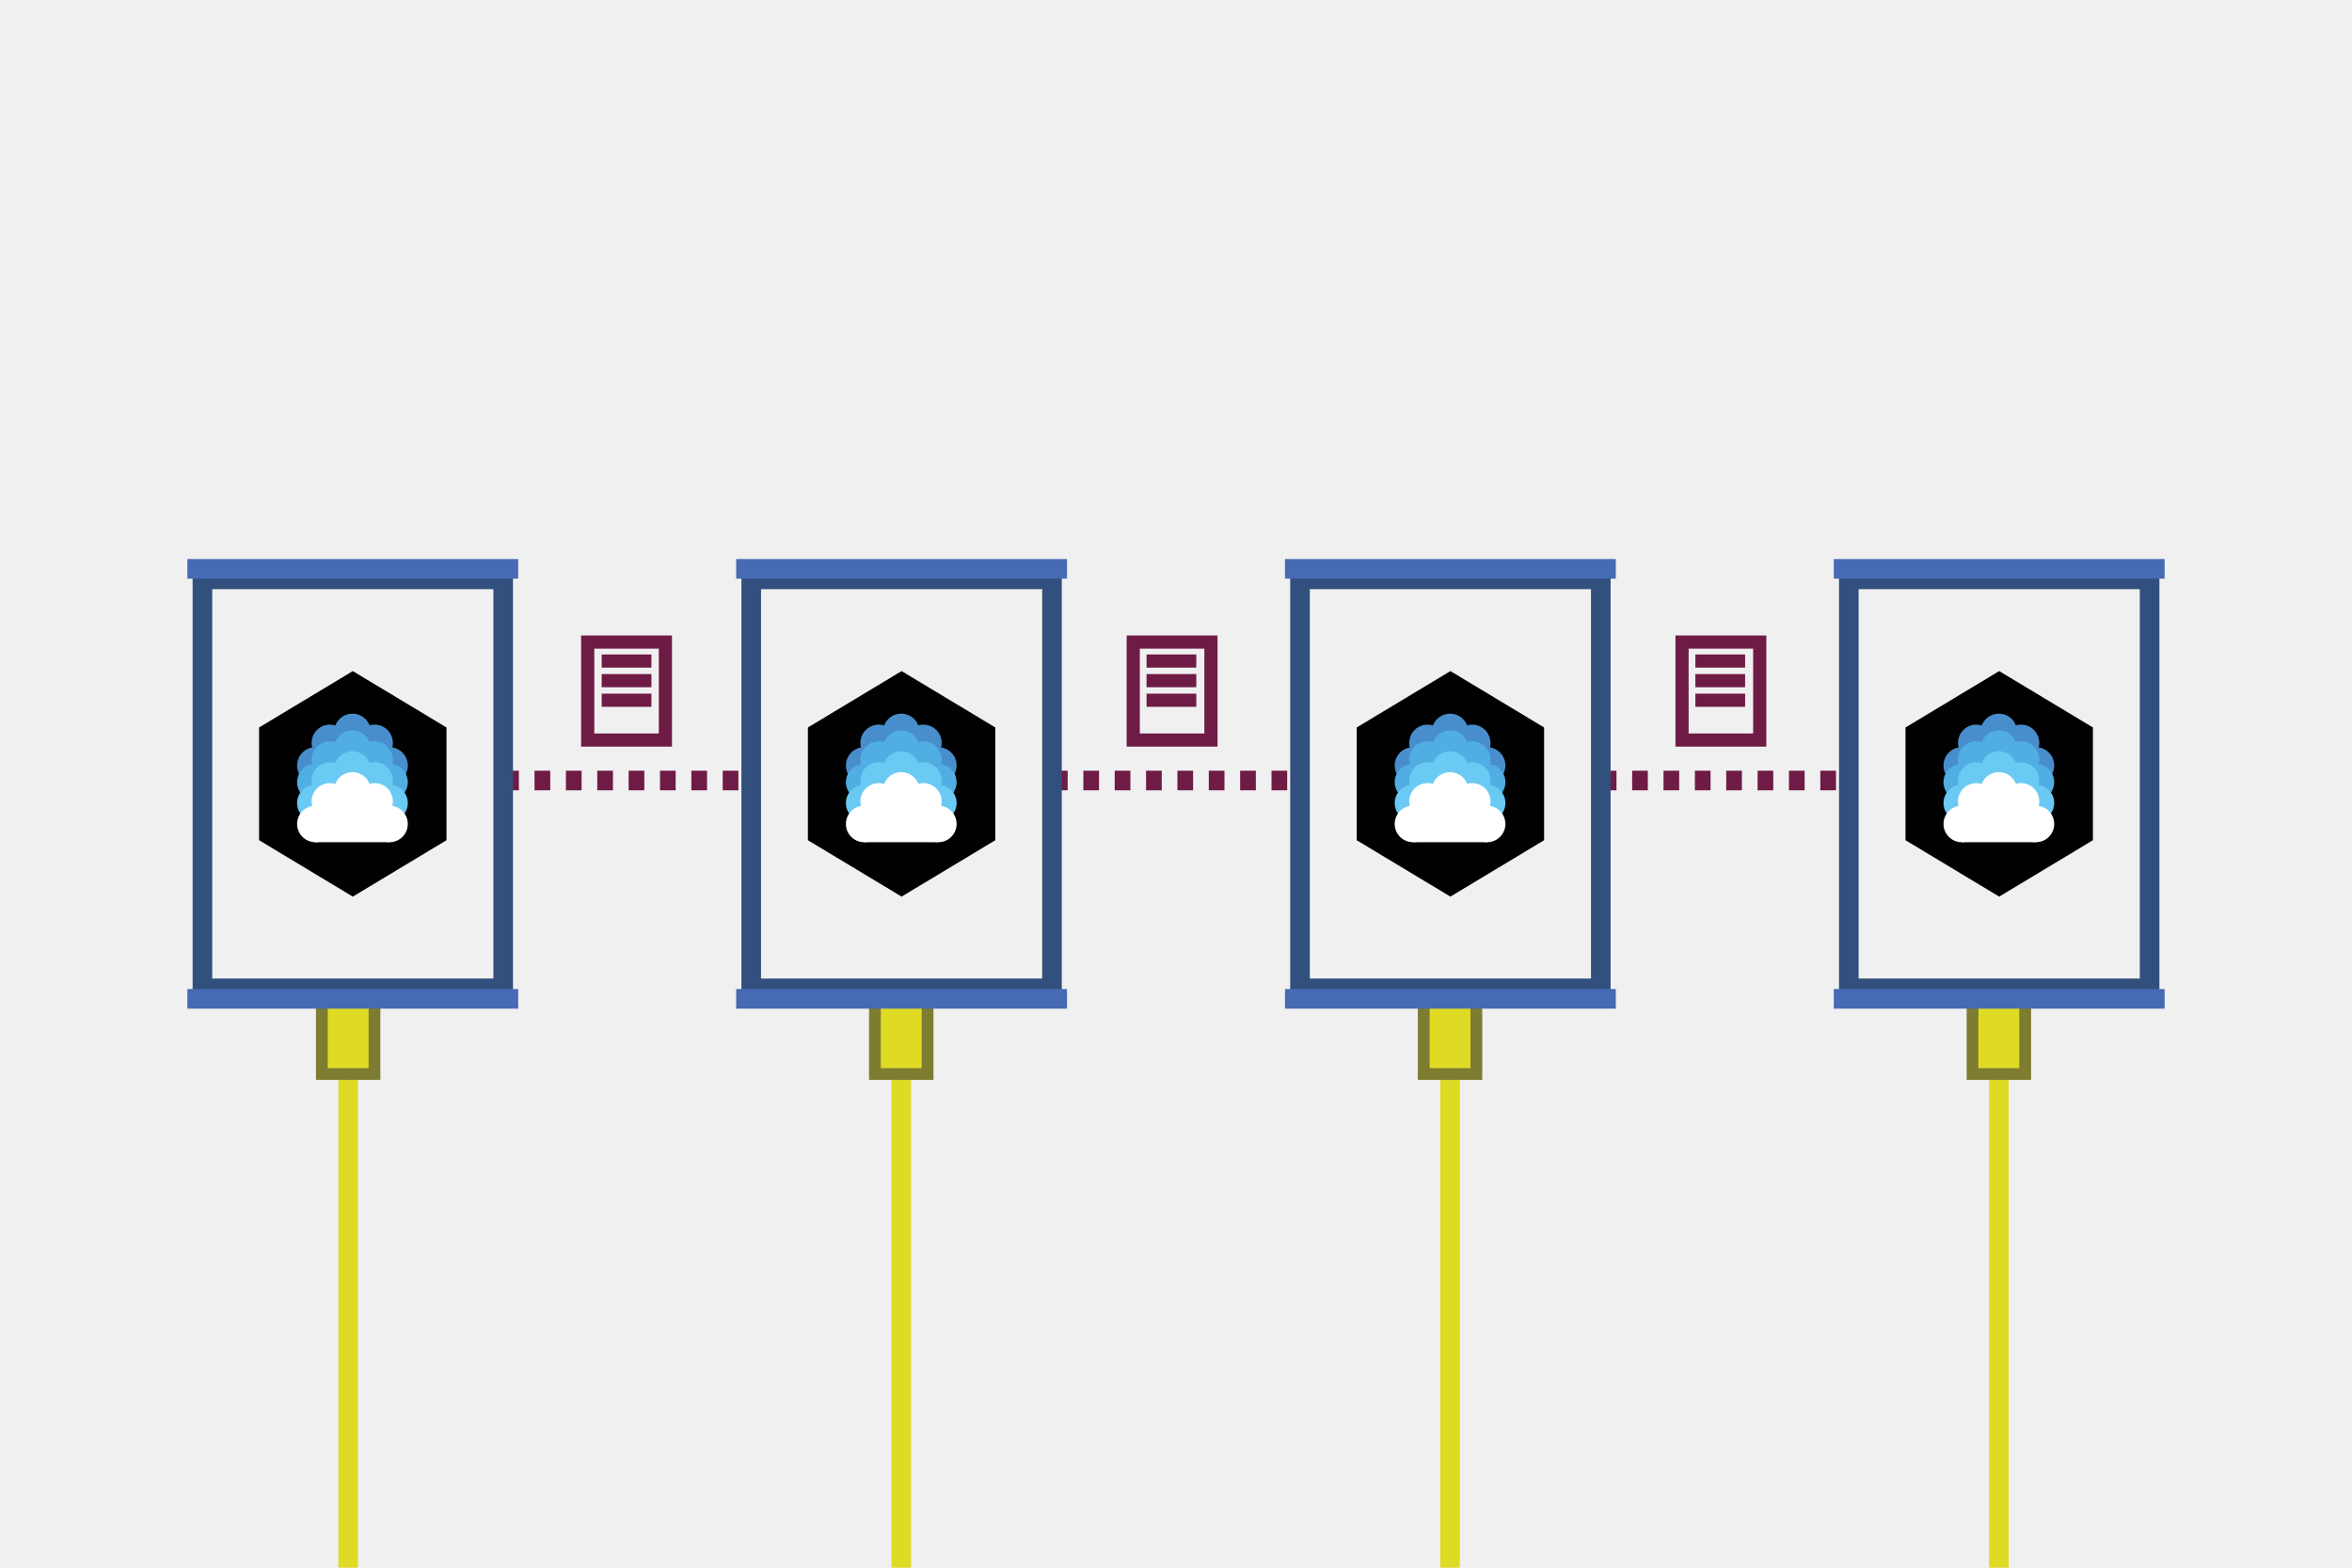
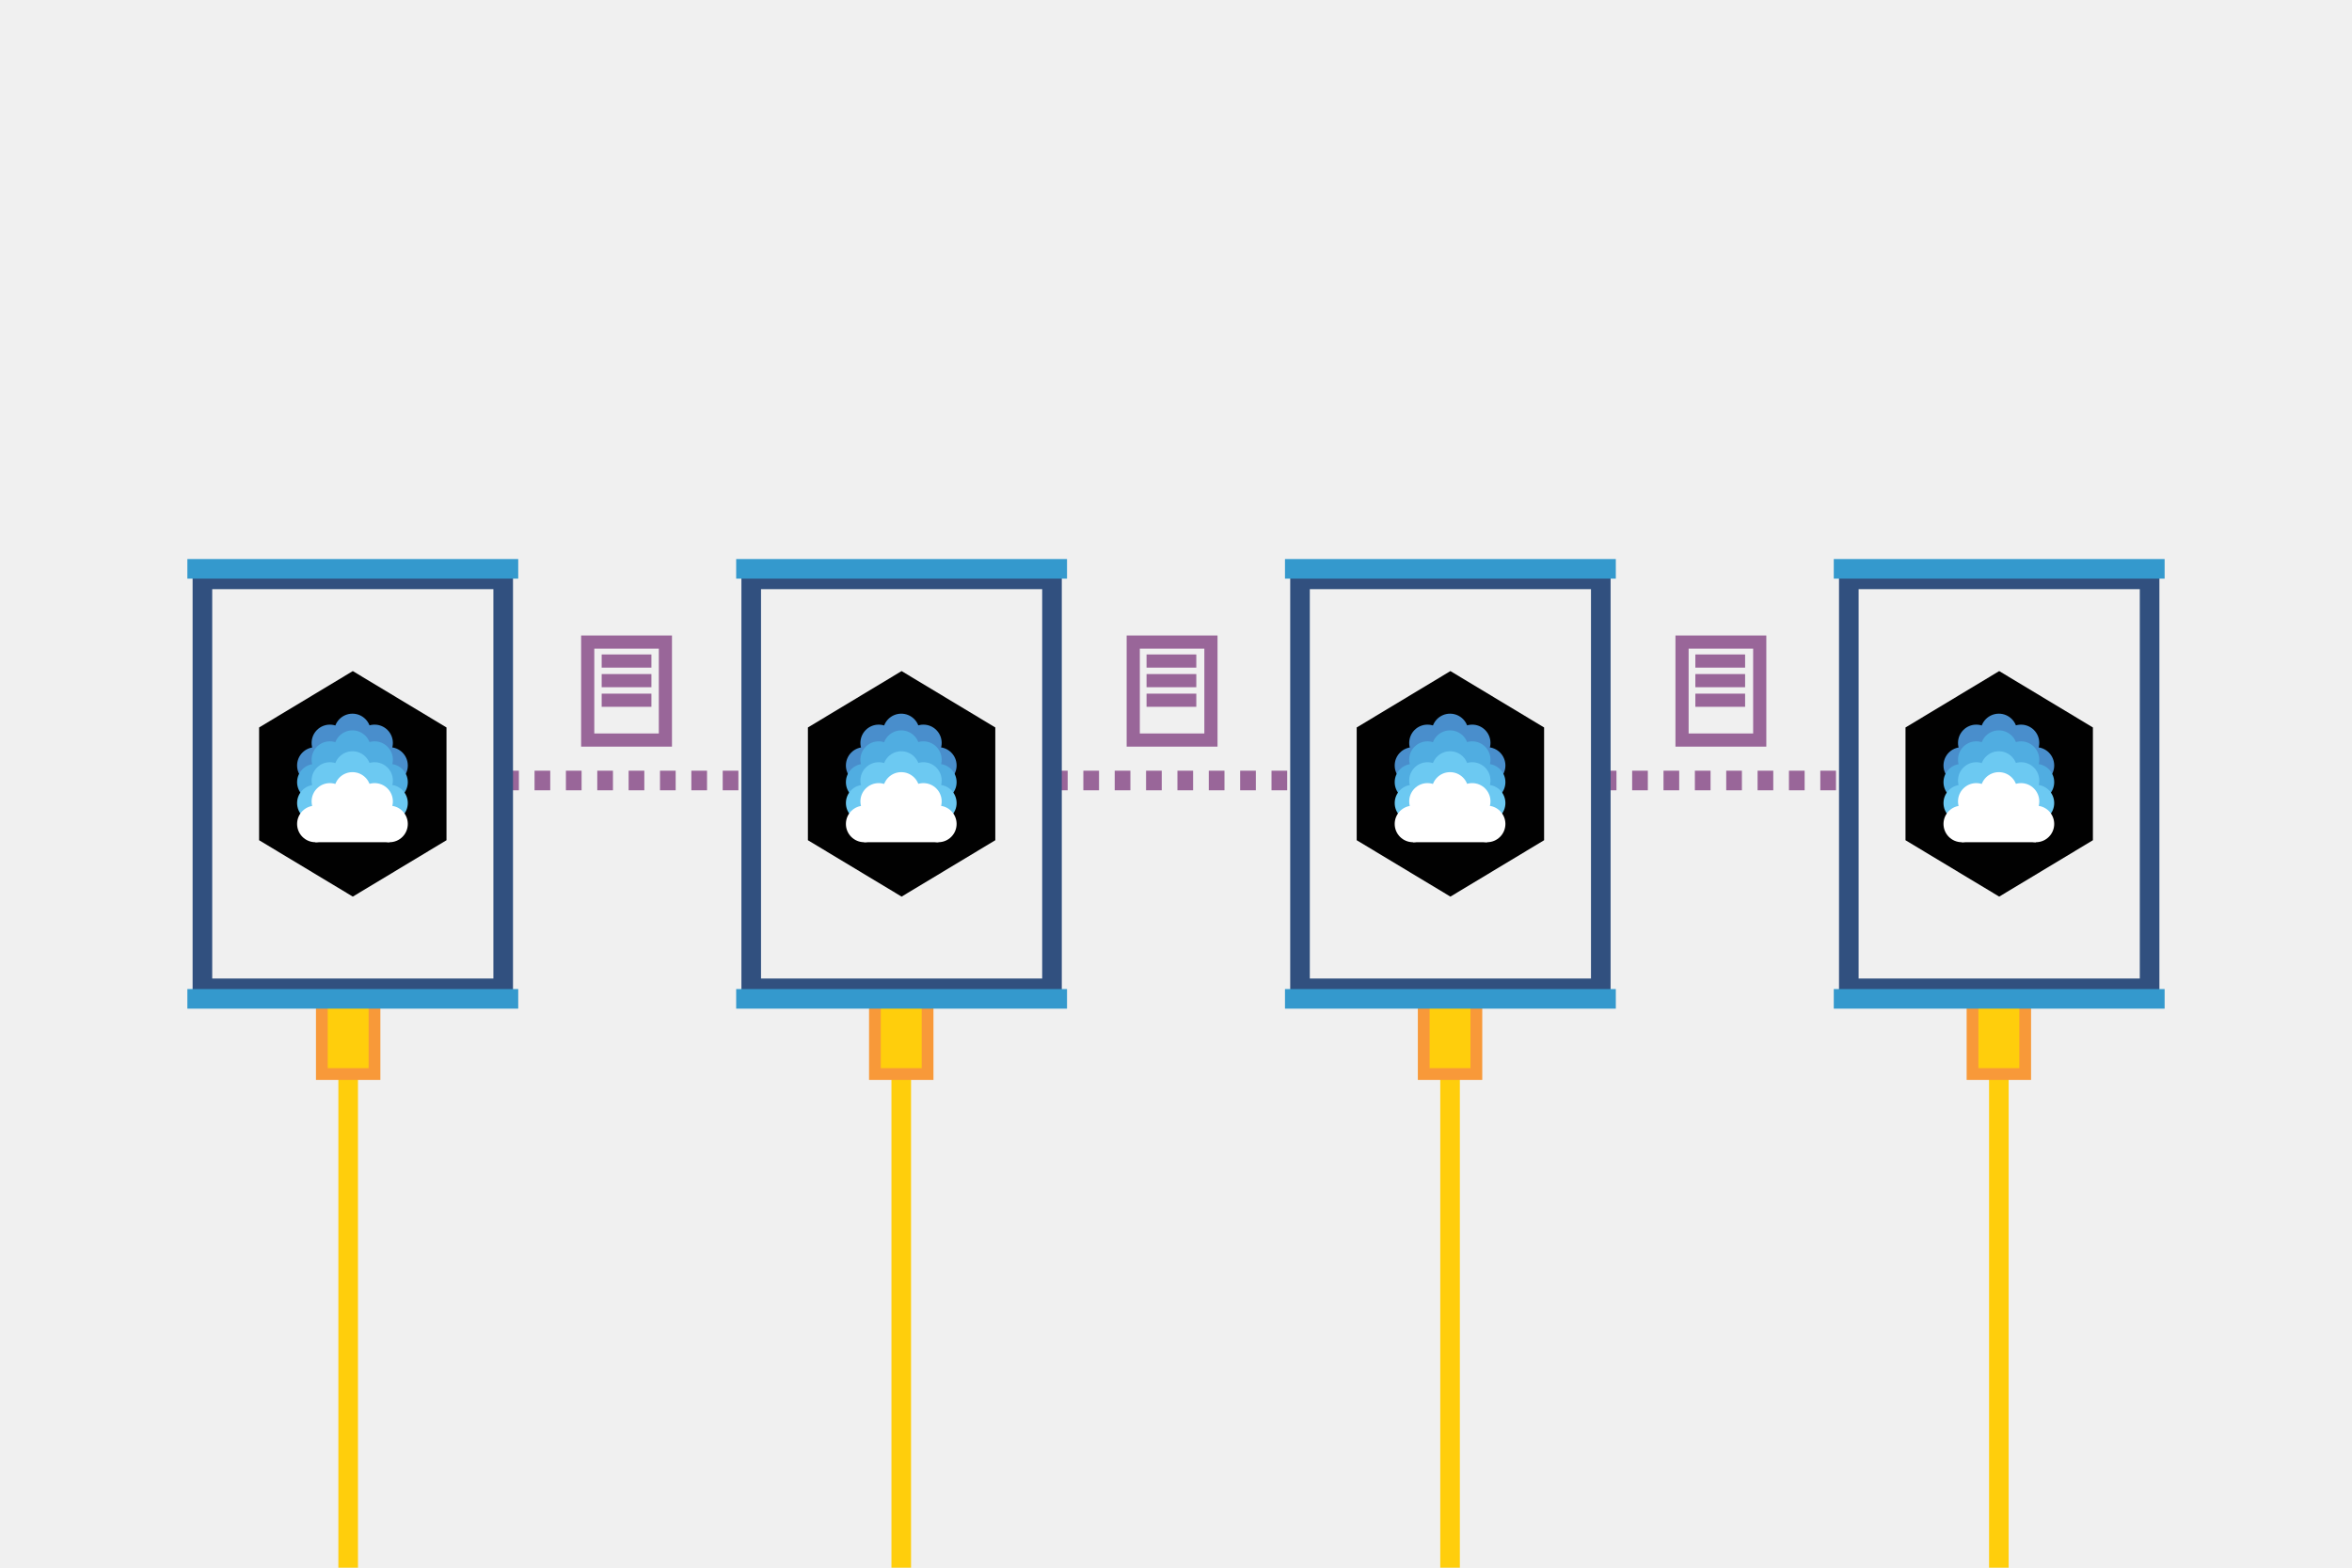
<svg xmlns="http://www.w3.org/2000/svg" version="1.1" id="Layer_1" x="0px" y="0px" width="600px" height="400px" viewBox="0 0 600 400" enable-background="new 0 0 600 400" xml:space="preserve">
-   <line fill="none" stroke="#6E1B45" stroke-width="5" stroke-dasharray="4" x1="128.366" y1="199.147" x2="191.637" y2="199.147" />
-   <line fill="none" stroke="#6E1B45" stroke-width="5" stroke-dasharray="4" x1="268.366" y1="199.147" x2="331.637" y2="199.147" />
-   <line fill="none" stroke="#6E1B45" stroke-width="5" stroke-dasharray="4" x1="408.366" y1="199.147" x2="471.637" y2="199.147" />
-   <g>
-     <line fill="none" stroke="#DFDB25" stroke-width="5" stroke-miterlimit="10" x1="229.912" y1="399.999" x2="229.912" y2="274.814" />
-     <rect x="223.196" y="254.859" fill="#DFDB25" stroke="#7E7C31" stroke-width="3" stroke-miterlimit="10" width="13.431" height="19.182" />
-   </g>
-   <g>
-     <line fill="none" stroke="#DFDB25" stroke-width="5" stroke-miterlimit="10" x1="369.912" y1="399.999" x2="369.912" y2="274.814" />
-     <rect x="363.196" y="254.859" fill="#DFDB25" stroke="#7E7C31" stroke-width="3" stroke-miterlimit="10" width="13.431" height="19.182" />
-   </g>
-   <g>
-     <line fill="none" stroke="#DFDB25" stroke-width="5" stroke-miterlimit="10" x1="509.912" y1="399.999" x2="509.912" y2="274.814" />
-     <rect x="503.196" y="254.859" fill="#DFDB25" stroke="#7E7C31" stroke-width="3" stroke-miterlimit="10" width="13.431" height="19.182" />
-   </g>
-   <g>
-     <line fill="none" stroke="#DFDB25" stroke-width="5" stroke-miterlimit="10" x1="88.82" y1="399.999" x2="88.82" y2="274.814" />
-     <rect x="82.104" y="254.859" fill="#DFDB25" stroke="#7E7C31" stroke-width="3" stroke-miterlimit="10" width="13.431" height="19.182" />
-   </g>
-   <g>
-     <rect x="149.924" y="163.826" fill="none" stroke="#6E1B45" stroke-width="3.359" stroke-linecap="square" width="19.82" height="25.001" />
-   </g>
-   <g>
-     <g>
-       <g>
-         <rect x="51.637" y="147.825" fill="none" stroke="#31507E" stroke-width="5" stroke-miterlimit="10" width="76.729" height="104.349" />
-         <line fill="none" stroke="#466AB3" stroke-width="5" stroke-miterlimit="10" x1="47.801" y1="145.141" x2="132.199" y2="145.141" />
-         <line fill="none" stroke="#466AB3" stroke-width="5" stroke-miterlimit="10" x1="47.801" y1="254.859" x2="132.199" y2="254.859" />
+   <line fill="none" stroke="#996699" stroke-width="5" stroke-dasharray="4" x1="128.366" y1="199.147" x2="191.637" y2="199.147" />
+   <line fill="none" stroke="#996699" stroke-width="5" stroke-dasharray="4" x1="268.366" y1="199.147" x2="331.637" y2="199.147" />
+   <line fill="none" stroke="#996699" stroke-width="5" stroke-dasharray="4" x1="408.366" y1="199.147" x2="471.637" y2="199.147" />
+   <g>
+     <line fill="none" stroke="#FFCE0C" stroke-width="5" stroke-miterlimit="10" x1="229.912" y1="399.999" x2="229.912" y2="274.814" />
+     <rect x="223.196" y="254.859" fill="#FFCE0C" stroke="#F89939" stroke-width="3" stroke-miterlimit="10" width="13.431" height="19.182" />
+   </g>
+   <g>
+     <line fill="none" stroke="#FFCE0C" stroke-width="5" stroke-miterlimit="10" x1="369.912" y1="399.999" x2="369.912" y2="274.814" />
+     <rect x="363.196" y="254.859" fill="#FFCE0C" stroke="#F89939" stroke-width="3" stroke-miterlimit="10" width="13.431" height="19.182" />
+   </g>
+   <g>
+     <line fill="none" stroke="#FFCE0C" stroke-width="5" stroke-miterlimit="10" x1="509.912" y1="399.999" x2="509.912" y2="274.814" />
+     <rect x="503.196" y="254.859" fill="#FFCE0C" stroke="#F89939" stroke-width="3" stroke-miterlimit="10" width="13.431" height="19.182" />
+   </g>
+   <g>
+     <line fill="none" stroke="#FFCE0C" stroke-width="5" stroke-miterlimit="10" x1="88.82" y1="399.999" x2="88.82" y2="274.814" />
+     <rect x="82.104" y="254.859" fill="#FFCE0C" stroke="#F89939" stroke-width="3" stroke-miterlimit="10" width="13.431" height="19.182" />
+   </g>
+   <g>
+     <rect x="149.924" y="163.826" fill="none" stroke="#996699" stroke-width="3.359" stroke-linecap="square" width="19.82" height="25.001" />
+   </g>
+   <g>
+     <g>
+       <g>
+         <rect x="51.637" y="147.825" fill="none" stroke="#31507F" stroke-width="5" stroke-miterlimit="10" width="76.729" height="104.349" />
+         <line fill="none" stroke="#3499CD" stroke-width="5" stroke-miterlimit="10" x1="47.801" y1="145.141" x2="132.199" y2="145.141" />
+         <line fill="none" stroke="#3499CD" stroke-width="5" stroke-miterlimit="10" x1="47.801" y1="254.859" x2="132.199" y2="254.859" />
      </g>
      <g>
        <path fill="none" d="M115.572,207.096" />
      </g>
      <g>
        <path fill="none" d="M67.625,178.326" />
      </g>
      <g>
        <path fill="none" d="M67.625,207.096" />
      </g>
      <g>
        <path fill="none" d="M115.572,178.326" />
      </g>
      <g>
-         <polygon fill="#010101" points="113.903,214.386 90,228.772 66.097,214.386 66.098,185.614 90,171.228 113.903,185.614    " />
+         <polygon fill="#010101" points="113.903,214.386 90,228.771 66.097,214.386 66.098,185.614 90,171.228 113.903,185.614    " />
        <g>
          <g>
            <rect x="80.452" y="193.153" fill="#498ECC" width="18.919" height="6.821" />
            <circle fill="#498ECC" cx="80.453" cy="195.311" r="4.663" />
            <circle fill="#498ECC" cx="99.37" cy="195.311" r="4.663" />
            <circle fill="#498ECC" cx="84.156" cy="189.556" r="4.663" />
            <circle fill="#498ECC" cx="95.56" cy="189.556" r="4.663" />
            <circle fill="#498ECC" cx="89.912" cy="186.758" r="4.663" />
            <rect x="80.452" y="191.021" fill="#498ECC" width="18.919" height="4.689" />
          </g>
          <g>
-             <rect x="80.452" y="197.416" fill="#50AEE2" width="18.919" height="6.821" />
-             <circle fill="#50AEE2" cx="80.453" cy="199.574" r="4.663" />
-             <circle fill="#50AEE2" cx="99.37" cy="199.574" r="4.663" />
-             <circle fill="#50AEE2" cx="84.156" cy="193.819" r="4.663" />
-             <circle fill="#50AEE2" cx="95.56" cy="193.819" r="4.663" />
-             <circle fill="#50AEE2" cx="89.912" cy="191.021" r="4.663" />
-             <rect x="80.452" y="195.284" fill="#50AEE2" width="18.919" height="4.689" />
-           </g>
-           <g>
-             <rect x="80.452" y="202.745" fill="#6BCAF3" width="18.919" height="6.821" />
-             <circle fill="#6BCAF3" cx="80.453" cy="204.903" r="4.663" />
-             <circle fill="#6BCAF3" cx="99.37" cy="204.903" r="4.663" />
-             <circle fill="#6BCAF3" cx="84.156" cy="199.148" r="4.663" />
-             <circle fill="#6BCAF3" cx="95.56" cy="199.148" r="4.663" />
-             <circle fill="#6BCAF3" cx="89.912" cy="196.35" r="4.663" />
-             <rect x="80.452" y="200.613" fill="#6BCAF3" width="18.919" height="4.689" />
+             <rect x="80.452" y="197.416" fill="#50ADE1" width="18.919" height="6.82" />
+             <circle fill="#50ADE1" cx="80.453" cy="199.574" r="4.663" />
+             <circle fill="#50ADE1" cx="99.37" cy="199.574" r="4.663" />
+             <circle fill="#50ADE1" cx="84.156" cy="193.819" r="4.663" />
+             <circle fill="#50ADE1" cx="95.56" cy="193.819" r="4.663" />
+             <circle fill="#50ADE1" cx="89.912" cy="191.021" r="4.663" />
+             <rect x="80.452" y="195.284" fill="#50ADE1" width="18.919" height="4.689" />
+           </g>
+           <g>
+             <rect x="80.452" y="202.745" fill="#6CC9F2" width="18.919" height="6.821" />
+             <circle fill="#6CC9F2" cx="80.453" cy="204.903" r="4.663" />
+             <circle fill="#6CC9F2" cx="99.37" cy="204.903" r="4.663" />
+             <circle fill="#6CC9F2" cx="84.156" cy="199.148" r="4.663" />
+             <circle fill="#6CC9F2" cx="95.56" cy="199.148" r="4.663" />
+             <circle fill="#6CC9F2" cx="89.912" cy="196.35" r="4.663" />
+             <rect x="80.452" y="200.613" fill="#6CC9F2" width="18.919" height="4.688" />
          </g>
          <g>
            <rect x="80.452" y="208.074" fill="#FFFFFF" width="18.919" height="6.82" />
-             <circle fill="#FFFFFF" cx="80.453" cy="210.232" r="4.663" />
-             <circle fill="#FFFFFF" cx="99.37" cy="210.232" r="4.663" />
+             <circle fill="#FFFFFF" cx="80.453" cy="210.231" r="4.663" />
+             <circle fill="#FFFFFF" cx="99.37" cy="210.231" r="4.663" />
            <circle fill="#FFFFFF" cx="84.156" cy="204.477" r="4.663" />
            <circle fill="#FFFFFF" cx="95.56" cy="204.477" r="4.663" />
            <circle fill="#FFFFFF" cx="89.912" cy="201.679" r="4.663" />
-             <rect x="80.452" y="205.942" fill="#FFFFFF" width="18.919" height="4.689" />
-           </g>
-         </g>
-       </g>
-     </g>
-     <g>
-       <g>
-         <rect x="191.637" y="147.825" fill="none" stroke="#31507E" stroke-width="5" stroke-miterlimit="10" width="76.729" height="104.349" />
-         <line fill="none" stroke="#466AB3" stroke-width="5" stroke-miterlimit="10" x1="187.801" y1="145.141" x2="272.199" y2="145.141" />
-         <line fill="none" stroke="#466AB3" stroke-width="5" stroke-miterlimit="10" x1="187.801" y1="254.859" x2="272.199" y2="254.859" />
+             <rect x="80.452" y="205.941" fill="#FFFFFF" width="18.919" height="4.689" />
+           </g>
+         </g>
+       </g>
+     </g>
+     <g>
+       <g>
+         <rect x="191.637" y="147.825" fill="none" stroke="#31507F" stroke-width="5" stroke-miterlimit="10" width="76.729" height="104.349" />
+         <line fill="none" stroke="#3499CD" stroke-width="5" stroke-miterlimit="10" x1="187.801" y1="145.141" x2="272.199" y2="145.141" />
+         <line fill="none" stroke="#3499CD" stroke-width="5" stroke-miterlimit="10" x1="187.801" y1="254.859" x2="272.199" y2="254.859" />
      </g>
      <g>
        <path fill="none" d="M255.572,207.096" />
      </g>
      <g>
        <path fill="none" d="M207.625,178.326" />
      </g>
      <g>
        <path fill="none" d="M207.625,207.096" />
      </g>
      <g>
        <path fill="none" d="M255.572,178.326" />
      </g>
      <g>
-         <polygon fill="#010101" points="253.903,214.386 230,228.772 206.097,214.386 206.098,185.614 230,171.228 253.903,185.614         " />
+         <polygon fill="#010101" points="253.903,214.386 230,228.771 206.097,214.386 206.098,185.614 230,171.228 253.903,185.614         " />
        <g>
          <g>
            <rect x="220.452" y="193.153" fill="#498ECC" width="18.919" height="6.821" />
            <circle fill="#498ECC" cx="220.453" cy="195.311" r="4.663" />
            <circle fill="#498ECC" cx="239.37" cy="195.311" r="4.663" />
            <circle fill="#498ECC" cx="224.156" cy="189.556" r="4.663" />
            <circle fill="#498ECC" cx="235.56" cy="189.556" r="4.663" />
            <circle fill="#498ECC" cx="229.912" cy="186.758" r="4.663" />
            <rect x="220.452" y="191.021" fill="#498ECC" width="18.919" height="4.689" />
          </g>
          <g>
-             <rect x="220.452" y="197.416" fill="#50AEE2" width="18.919" height="6.821" />
-             <circle fill="#50AEE2" cx="220.453" cy="199.574" r="4.663" />
-             <circle fill="#50AEE2" cx="239.37" cy="199.574" r="4.663" />
-             <circle fill="#50AEE2" cx="224.156" cy="193.819" r="4.663" />
-             <circle fill="#50AEE2" cx="235.56" cy="193.819" r="4.663" />
-             <circle fill="#50AEE2" cx="229.912" cy="191.021" r="4.663" />
-             <rect x="220.452" y="195.284" fill="#50AEE2" width="18.919" height="4.689" />
-           </g>
-           <g>
-             <rect x="220.452" y="202.745" fill="#6BCAF3" width="18.919" height="6.821" />
-             <circle fill="#6BCAF3" cx="220.453" cy="204.903" r="4.663" />
-             <circle fill="#6BCAF3" cx="239.37" cy="204.903" r="4.663" />
-             <circle fill="#6BCAF3" cx="224.156" cy="199.148" r="4.663" />
-             <circle fill="#6BCAF3" cx="235.56" cy="199.148" r="4.663" />
-             <circle fill="#6BCAF3" cx="229.912" cy="196.35" r="4.663" />
-             <rect x="220.452" y="200.613" fill="#6BCAF3" width="18.919" height="4.689" />
+             <rect x="220.452" y="197.416" fill="#50ADE1" width="18.919" height="6.82" />
+             <circle fill="#50ADE1" cx="220.453" cy="199.574" r="4.663" />
+             <circle fill="#50ADE1" cx="239.37" cy="199.574" r="4.663" />
+             <circle fill="#50ADE1" cx="224.156" cy="193.819" r="4.663" />
+             <circle fill="#50ADE1" cx="235.56" cy="193.819" r="4.663" />
+             <circle fill="#50ADE1" cx="229.912" cy="191.021" r="4.663" />
+             <rect x="220.452" y="195.284" fill="#50ADE1" width="18.919" height="4.689" />
+           </g>
+           <g>
+             <rect x="220.452" y="202.745" fill="#6CC9F2" width="18.919" height="6.821" />
+             <circle fill="#6CC9F2" cx="220.453" cy="204.903" r="4.663" />
+             <circle fill="#6CC9F2" cx="239.37" cy="204.903" r="4.663" />
+             <circle fill="#6CC9F2" cx="224.156" cy="199.148" r="4.663" />
+             <circle fill="#6CC9F2" cx="235.56" cy="199.148" r="4.663" />
+             <circle fill="#6CC9F2" cx="229.912" cy="196.35" r="4.663" />
+             <rect x="220.452" y="200.613" fill="#6CC9F2" width="18.919" height="4.688" />
          </g>
          <g>
            <rect x="220.452" y="208.074" fill="#FFFFFF" width="18.919" height="6.82" />
-             <circle fill="#FFFFFF" cx="220.453" cy="210.232" r="4.663" />
-             <circle fill="#FFFFFF" cx="239.37" cy="210.232" r="4.663" />
+             <circle fill="#FFFFFF" cx="220.453" cy="210.231" r="4.663" />
+             <circle fill="#FFFFFF" cx="239.37" cy="210.231" r="4.663" />
            <circle fill="#FFFFFF" cx="224.156" cy="204.477" r="4.663" />
            <circle fill="#FFFFFF" cx="235.56" cy="204.477" r="4.663" />
            <circle fill="#FFFFFF" cx="229.912" cy="201.679" r="4.663" />
-             <rect x="220.452" y="205.942" fill="#FFFFFF" width="18.919" height="4.689" />
-           </g>
-         </g>
-       </g>
-     </g>
-     <g>
-       <g>
-         <rect x="331.637" y="147.825" fill="none" stroke="#31507E" stroke-width="5" stroke-miterlimit="10" width="76.729" height="104.349" />
-         <line fill="none" stroke="#466AB3" stroke-width="5" stroke-miterlimit="10" x1="327.801" y1="145.141" x2="412.199" y2="145.141" />
-         <line fill="none" stroke="#466AB3" stroke-width="5" stroke-miterlimit="10" x1="327.801" y1="254.859" x2="412.199" y2="254.859" />
+             <rect x="220.452" y="205.941" fill="#FFFFFF" width="18.919" height="4.689" />
+           </g>
+         </g>
+       </g>
+     </g>
+     <g>
+       <g>
+         <rect x="331.637" y="147.825" fill="none" stroke="#31507F" stroke-width="5" stroke-miterlimit="10" width="76.729" height="104.349" />
+         <line fill="none" stroke="#3499CD" stroke-width="5" stroke-miterlimit="10" x1="327.801" y1="145.141" x2="412.199" y2="145.141" />
+         <line fill="none" stroke="#3499CD" stroke-width="5" stroke-miterlimit="10" x1="327.801" y1="254.859" x2="412.199" y2="254.859" />
      </g>
      <g>
        <path fill="none" d="M395.572,207.096" />
      </g>
      <g>
        <path fill="none" d="M347.625,178.326" />
      </g>
      <g>
        <path fill="none" d="M347.625,207.096" />
      </g>
      <g>
        <path fill="none" d="M395.572,178.326" />
      </g>
      <g>
-         <polygon fill="#010101" points="393.903,214.386 370,228.772 346.097,214.386 346.098,185.614 370,171.228 393.903,185.614         " />
+         <polygon fill="#010101" points="393.903,214.386 370,228.771 346.097,214.386 346.098,185.614 370,171.228 393.903,185.614         " />
        <g>
          <g>
            <rect x="360.452" y="193.153" fill="#498ECC" width="18.919" height="6.821" />
            <circle fill="#498ECC" cx="360.453" cy="195.311" r="4.663" />
            <circle fill="#498ECC" cx="379.37" cy="195.311" r="4.663" />
            <circle fill="#498ECC" cx="364.156" cy="189.556" r="4.663" />
            <circle fill="#498ECC" cx="375.56" cy="189.556" r="4.663" />
            <circle fill="#498ECC" cx="369.912" cy="186.758" r="4.663" />
            <rect x="360.452" y="191.021" fill="#498ECC" width="18.919" height="4.689" />
          </g>
          <g>
-             <rect x="360.452" y="197.416" fill="#50AEE2" width="18.919" height="6.821" />
-             <circle fill="#50AEE2" cx="360.453" cy="199.574" r="4.663" />
-             <circle fill="#50AEE2" cx="379.37" cy="199.574" r="4.663" />
-             <circle fill="#50AEE2" cx="364.156" cy="193.819" r="4.663" />
-             <circle fill="#50AEE2" cx="375.56" cy="193.819" r="4.663" />
-             <circle fill="#50AEE2" cx="369.912" cy="191.021" r="4.663" />
-             <rect x="360.452" y="195.284" fill="#50AEE2" width="18.919" height="4.689" />
-           </g>
-           <g>
-             <rect x="360.452" y="202.745" fill="#6BCAF3" width="18.919" height="6.821" />
-             <circle fill="#6BCAF3" cx="360.453" cy="204.903" r="4.663" />
-             <circle fill="#6BCAF3" cx="379.37" cy="204.903" r="4.663" />
-             <circle fill="#6BCAF3" cx="364.156" cy="199.148" r="4.663" />
-             <circle fill="#6BCAF3" cx="375.56" cy="199.148" r="4.663" />
-             <circle fill="#6BCAF3" cx="369.912" cy="196.35" r="4.663" />
-             <rect x="360.452" y="200.613" fill="#6BCAF3" width="18.919" height="4.689" />
+             <rect x="360.452" y="197.416" fill="#50ADE1" width="18.919" height="6.82" />
+             <circle fill="#50ADE1" cx="360.453" cy="199.574" r="4.663" />
+             <circle fill="#50ADE1" cx="379.37" cy="199.574" r="4.663" />
+             <circle fill="#50ADE1" cx="364.156" cy="193.819" r="4.663" />
+             <circle fill="#50ADE1" cx="375.56" cy="193.819" r="4.663" />
+             <circle fill="#50ADE1" cx="369.912" cy="191.021" r="4.663" />
+             <rect x="360.452" y="195.284" fill="#50ADE1" width="18.919" height="4.689" />
+           </g>
+           <g>
+             <rect x="360.452" y="202.745" fill="#6CC9F2" width="18.919" height="6.821" />
+             <circle fill="#6CC9F2" cx="360.453" cy="204.903" r="4.663" />
+             <circle fill="#6CC9F2" cx="379.37" cy="204.903" r="4.663" />
+             <circle fill="#6CC9F2" cx="364.156" cy="199.148" r="4.663" />
+             <circle fill="#6CC9F2" cx="375.56" cy="199.148" r="4.663" />
+             <circle fill="#6CC9F2" cx="369.912" cy="196.35" r="4.663" />
+             <rect x="360.452" y="200.613" fill="#6CC9F2" width="18.919" height="4.688" />
          </g>
          <g>
            <rect x="360.452" y="208.074" fill="#FFFFFF" width="18.919" height="6.82" />
-             <circle fill="#FFFFFF" cx="360.453" cy="210.232" r="4.663" />
-             <circle fill="#FFFFFF" cx="379.37" cy="210.232" r="4.663" />
+             <circle fill="#FFFFFF" cx="360.453" cy="210.231" r="4.663" />
+             <circle fill="#FFFFFF" cx="379.37" cy="210.231" r="4.663" />
            <circle fill="#FFFFFF" cx="364.156" cy="204.477" r="4.663" />
            <circle fill="#FFFFFF" cx="375.56" cy="204.477" r="4.663" />
            <circle fill="#FFFFFF" cx="369.912" cy="201.679" r="4.663" />
-             <rect x="360.452" y="205.942" fill="#FFFFFF" width="18.919" height="4.689" />
-           </g>
-         </g>
-       </g>
-     </g>
-     <g>
-       <g>
-         <rect x="471.637" y="147.825" fill="none" stroke="#31507E" stroke-width="5" stroke-miterlimit="10" width="76.729" height="104.349" />
-         <line fill="none" stroke="#466AB3" stroke-width="5" stroke-miterlimit="10" x1="467.801" y1="145.141" x2="552.199" y2="145.141" />
-         <line fill="none" stroke="#466AB3" stroke-width="5" stroke-miterlimit="10" x1="467.801" y1="254.859" x2="552.199" y2="254.859" />
+             <rect x="360.452" y="205.941" fill="#FFFFFF" width="18.919" height="4.689" />
+           </g>
+         </g>
+       </g>
+     </g>
+     <g>
+       <g>
+         <rect x="471.637" y="147.825" fill="none" stroke="#31507F" stroke-width="5" stroke-miterlimit="10" width="76.729" height="104.349" />
+         <line fill="none" stroke="#3499CD" stroke-width="5" stroke-miterlimit="10" x1="467.801" y1="145.141" x2="552.199" y2="145.141" />
+         <line fill="none" stroke="#3499CD" stroke-width="5" stroke-miterlimit="10" x1="467.801" y1="254.859" x2="552.199" y2="254.859" />
      </g>
      <g>
        <path fill="none" d="M535.572,207.096" />
      </g>
      <g>
        <path fill="none" d="M487.625,178.326" />
      </g>
      <g>
        <path fill="none" d="M487.625,207.096" />
      </g>
      <g>
        <path fill="none" d="M535.572,178.326" />
      </g>
      <g>
-         <polygon fill="#010101" points="533.903,214.386 510,228.772 486.097,214.386 486.098,185.614 510,171.228 533.903,185.614         " />
+         <polygon fill="#010101" points="533.903,214.386 510,228.771 486.097,214.386 486.098,185.614 510,171.228 533.903,185.614         " />
        <g>
          <g>
            <rect x="500.452" y="193.153" fill="#498ECC" width="18.919" height="6.821" />
            <circle fill="#498ECC" cx="500.453" cy="195.311" r="4.663" />
            <circle fill="#498ECC" cx="519.37" cy="195.311" r="4.663" />
            <circle fill="#498ECC" cx="504.156" cy="189.556" r="4.663" />
            <circle fill="#498ECC" cx="515.56" cy="189.556" r="4.663" />
            <circle fill="#498ECC" cx="509.912" cy="186.758" r="4.663" />
            <rect x="500.452" y="191.021" fill="#498ECC" width="18.919" height="4.689" />
          </g>
          <g>
-             <rect x="500.452" y="197.416" fill="#50AEE2" width="18.919" height="6.821" />
-             <circle fill="#50AEE2" cx="500.453" cy="199.574" r="4.663" />
-             <circle fill="#50AEE2" cx="519.37" cy="199.574" r="4.663" />
-             <circle fill="#50AEE2" cx="504.156" cy="193.819" r="4.663" />
-             <circle fill="#50AEE2" cx="515.56" cy="193.819" r="4.663" />
-             <circle fill="#50AEE2" cx="509.912" cy="191.021" r="4.663" />
-             <rect x="500.452" y="195.284" fill="#50AEE2" width="18.919" height="4.689" />
-           </g>
-           <g>
-             <rect x="500.452" y="202.745" fill="#6BCAF3" width="18.919" height="6.821" />
-             <circle fill="#6BCAF3" cx="500.453" cy="204.903" r="4.663" />
-             <circle fill="#6BCAF3" cx="519.37" cy="204.903" r="4.663" />
-             <circle fill="#6BCAF3" cx="504.156" cy="199.148" r="4.663" />
-             <circle fill="#6BCAF3" cx="515.56" cy="199.148" r="4.663" />
-             <circle fill="#6BCAF3" cx="509.912" cy="196.35" r="4.663" />
-             <rect x="500.452" y="200.613" fill="#6BCAF3" width="18.919" height="4.689" />
+             <rect x="500.452" y="197.416" fill="#50ADE1" width="18.919" height="6.82" />
+             <circle fill="#50ADE1" cx="500.453" cy="199.574" r="4.663" />
+             <circle fill="#50ADE1" cx="519.37" cy="199.574" r="4.663" />
+             <circle fill="#50ADE1" cx="504.156" cy="193.819" r="4.663" />
+             <circle fill="#50ADE1" cx="515.56" cy="193.819" r="4.663" />
+             <circle fill="#50ADE1" cx="509.912" cy="191.021" r="4.663" />
+             <rect x="500.452" y="195.284" fill="#50ADE1" width="18.919" height="4.689" />
+           </g>
+           <g>
+             <rect x="500.452" y="202.745" fill="#6CC9F2" width="18.919" height="6.821" />
+             <circle fill="#6CC9F2" cx="500.453" cy="204.903" r="4.663" />
+             <circle fill="#6CC9F2" cx="519.37" cy="204.903" r="4.663" />
+             <circle fill="#6CC9F2" cx="504.156" cy="199.148" r="4.663" />
+             <circle fill="#6CC9F2" cx="515.56" cy="199.148" r="4.663" />
+             <circle fill="#6CC9F2" cx="509.912" cy="196.35" r="4.663" />
+             <rect x="500.452" y="200.613" fill="#6CC9F2" width="18.919" height="4.688" />
          </g>
          <g>
            <rect x="500.452" y="208.074" fill="#FFFFFF" width="18.919" height="6.82" />
-             <circle fill="#FFFFFF" cx="500.453" cy="210.232" r="4.663" />
-             <circle fill="#FFFFFF" cx="519.37" cy="210.232" r="4.663" />
+             <circle fill="#FFFFFF" cx="500.453" cy="210.231" r="4.663" />
+             <circle fill="#FFFFFF" cx="519.37" cy="210.231" r="4.663" />
            <circle fill="#FFFFFF" cx="504.156" cy="204.477" r="4.663" />
            <circle fill="#FFFFFF" cx="515.56" cy="204.477" r="4.663" />
            <circle fill="#FFFFFF" cx="509.912" cy="201.679" r="4.663" />
-             <rect x="500.452" y="205.942" fill="#FFFFFF" width="18.919" height="4.689" />
-           </g>
-         </g>
-       </g>
-     </g>
-   </g>
-   <g>
-     <rect x="289.092" y="163.826" fill="none" stroke="#6E1B45" stroke-width="3.359" stroke-linecap="square" width="19.82" height="25.001" />
-   </g>
-   <g>
-     <rect x="429.092" y="163.826" fill="none" stroke="#6E1B45" stroke-width="3.359" stroke-linecap="square" width="19.82" height="25.001" />
-   </g>
-   <line fill="none" stroke="#6E1B45" stroke-width="3.359" stroke-linecap="square" x1="155.168" y1="168.667" x2="164.501" y2="168.667" />
-   <line fill="none" stroke="#6E1B45" stroke-width="3.359" stroke-linecap="square" x1="155.168" y1="173.667" x2="164.501" y2="173.667" />
-   <line fill="none" stroke="#6E1B45" stroke-width="3.359" stroke-linecap="square" x1="155.168" y1="178.667" x2="164.501" y2="178.667" />
-   <line fill="none" stroke="#6E1B45" stroke-width="3.359" stroke-linecap="square" x1="294.168" y1="168.667" x2="303.501" y2="168.667" />
-   <line fill="none" stroke="#6E1B45" stroke-width="3.359" stroke-linecap="square" x1="294.168" y1="173.667" x2="303.501" y2="173.667" />
-   <line fill="none" stroke="#6E1B45" stroke-width="3.359" stroke-linecap="square" x1="294.168" y1="178.667" x2="303.501" y2="178.667" />
-   <line fill="none" stroke="#6E1B45" stroke-width="3.359" stroke-linecap="square" x1="434.168" y1="168.667" x2="443.501" y2="168.667" />
-   <line fill="none" stroke="#6E1B45" stroke-width="3.359" stroke-linecap="square" x1="434.168" y1="173.667" x2="443.501" y2="173.667" />
-   <line fill="none" stroke="#6E1B45" stroke-width="3.359" stroke-linecap="square" x1="434.168" y1="178.667" x2="443.501" y2="178.667" />
+             <rect x="500.452" y="205.941" fill="#FFFFFF" width="18.919" height="4.689" />
+           </g>
+         </g>
+       </g>
+     </g>
+   </g>
+   <g>
+     <rect x="289.092" y="163.826" fill="none" stroke="#996699" stroke-width="3.359" stroke-linecap="square" width="19.82" height="25.001" />
+   </g>
+   <g>
+     <rect x="429.092" y="163.826" fill="none" stroke="#996699" stroke-width="3.359" stroke-linecap="square" width="19.82" height="25.001" />
+   </g>
+   <line fill="none" stroke="#996699" stroke-width="3.359" stroke-linecap="square" x1="155.168" y1="168.667" x2="164.501" y2="168.667" />
+   <line fill="none" stroke="#996699" stroke-width="3.359" stroke-linecap="square" x1="155.168" y1="173.667" x2="164.501" y2="173.667" />
+   <line fill="none" stroke="#996699" stroke-width="3.359" stroke-linecap="square" x1="155.168" y1="178.667" x2="164.501" y2="178.667" />
+   <line fill="none" stroke="#996699" stroke-width="3.359" stroke-linecap="square" x1="294.168" y1="168.667" x2="303.501" y2="168.667" />
+   <line fill="none" stroke="#996699" stroke-width="3.359" stroke-linecap="square" x1="294.168" y1="173.667" x2="303.501" y2="173.667" />
+   <line fill="none" stroke="#996699" stroke-width="3.359" stroke-linecap="square" x1="294.168" y1="178.667" x2="303.501" y2="178.667" />
+   <line fill="none" stroke="#996699" stroke-width="3.359" stroke-linecap="square" x1="434.168" y1="168.667" x2="443.501" y2="168.667" />
+   <line fill="none" stroke="#996699" stroke-width="3.359" stroke-linecap="square" x1="434.168" y1="173.667" x2="443.501" y2="173.667" />
+   <line fill="none" stroke="#996699" stroke-width="3.359" stroke-linecap="square" x1="434.168" y1="178.667" x2="443.501" y2="178.667" />
</svg>
